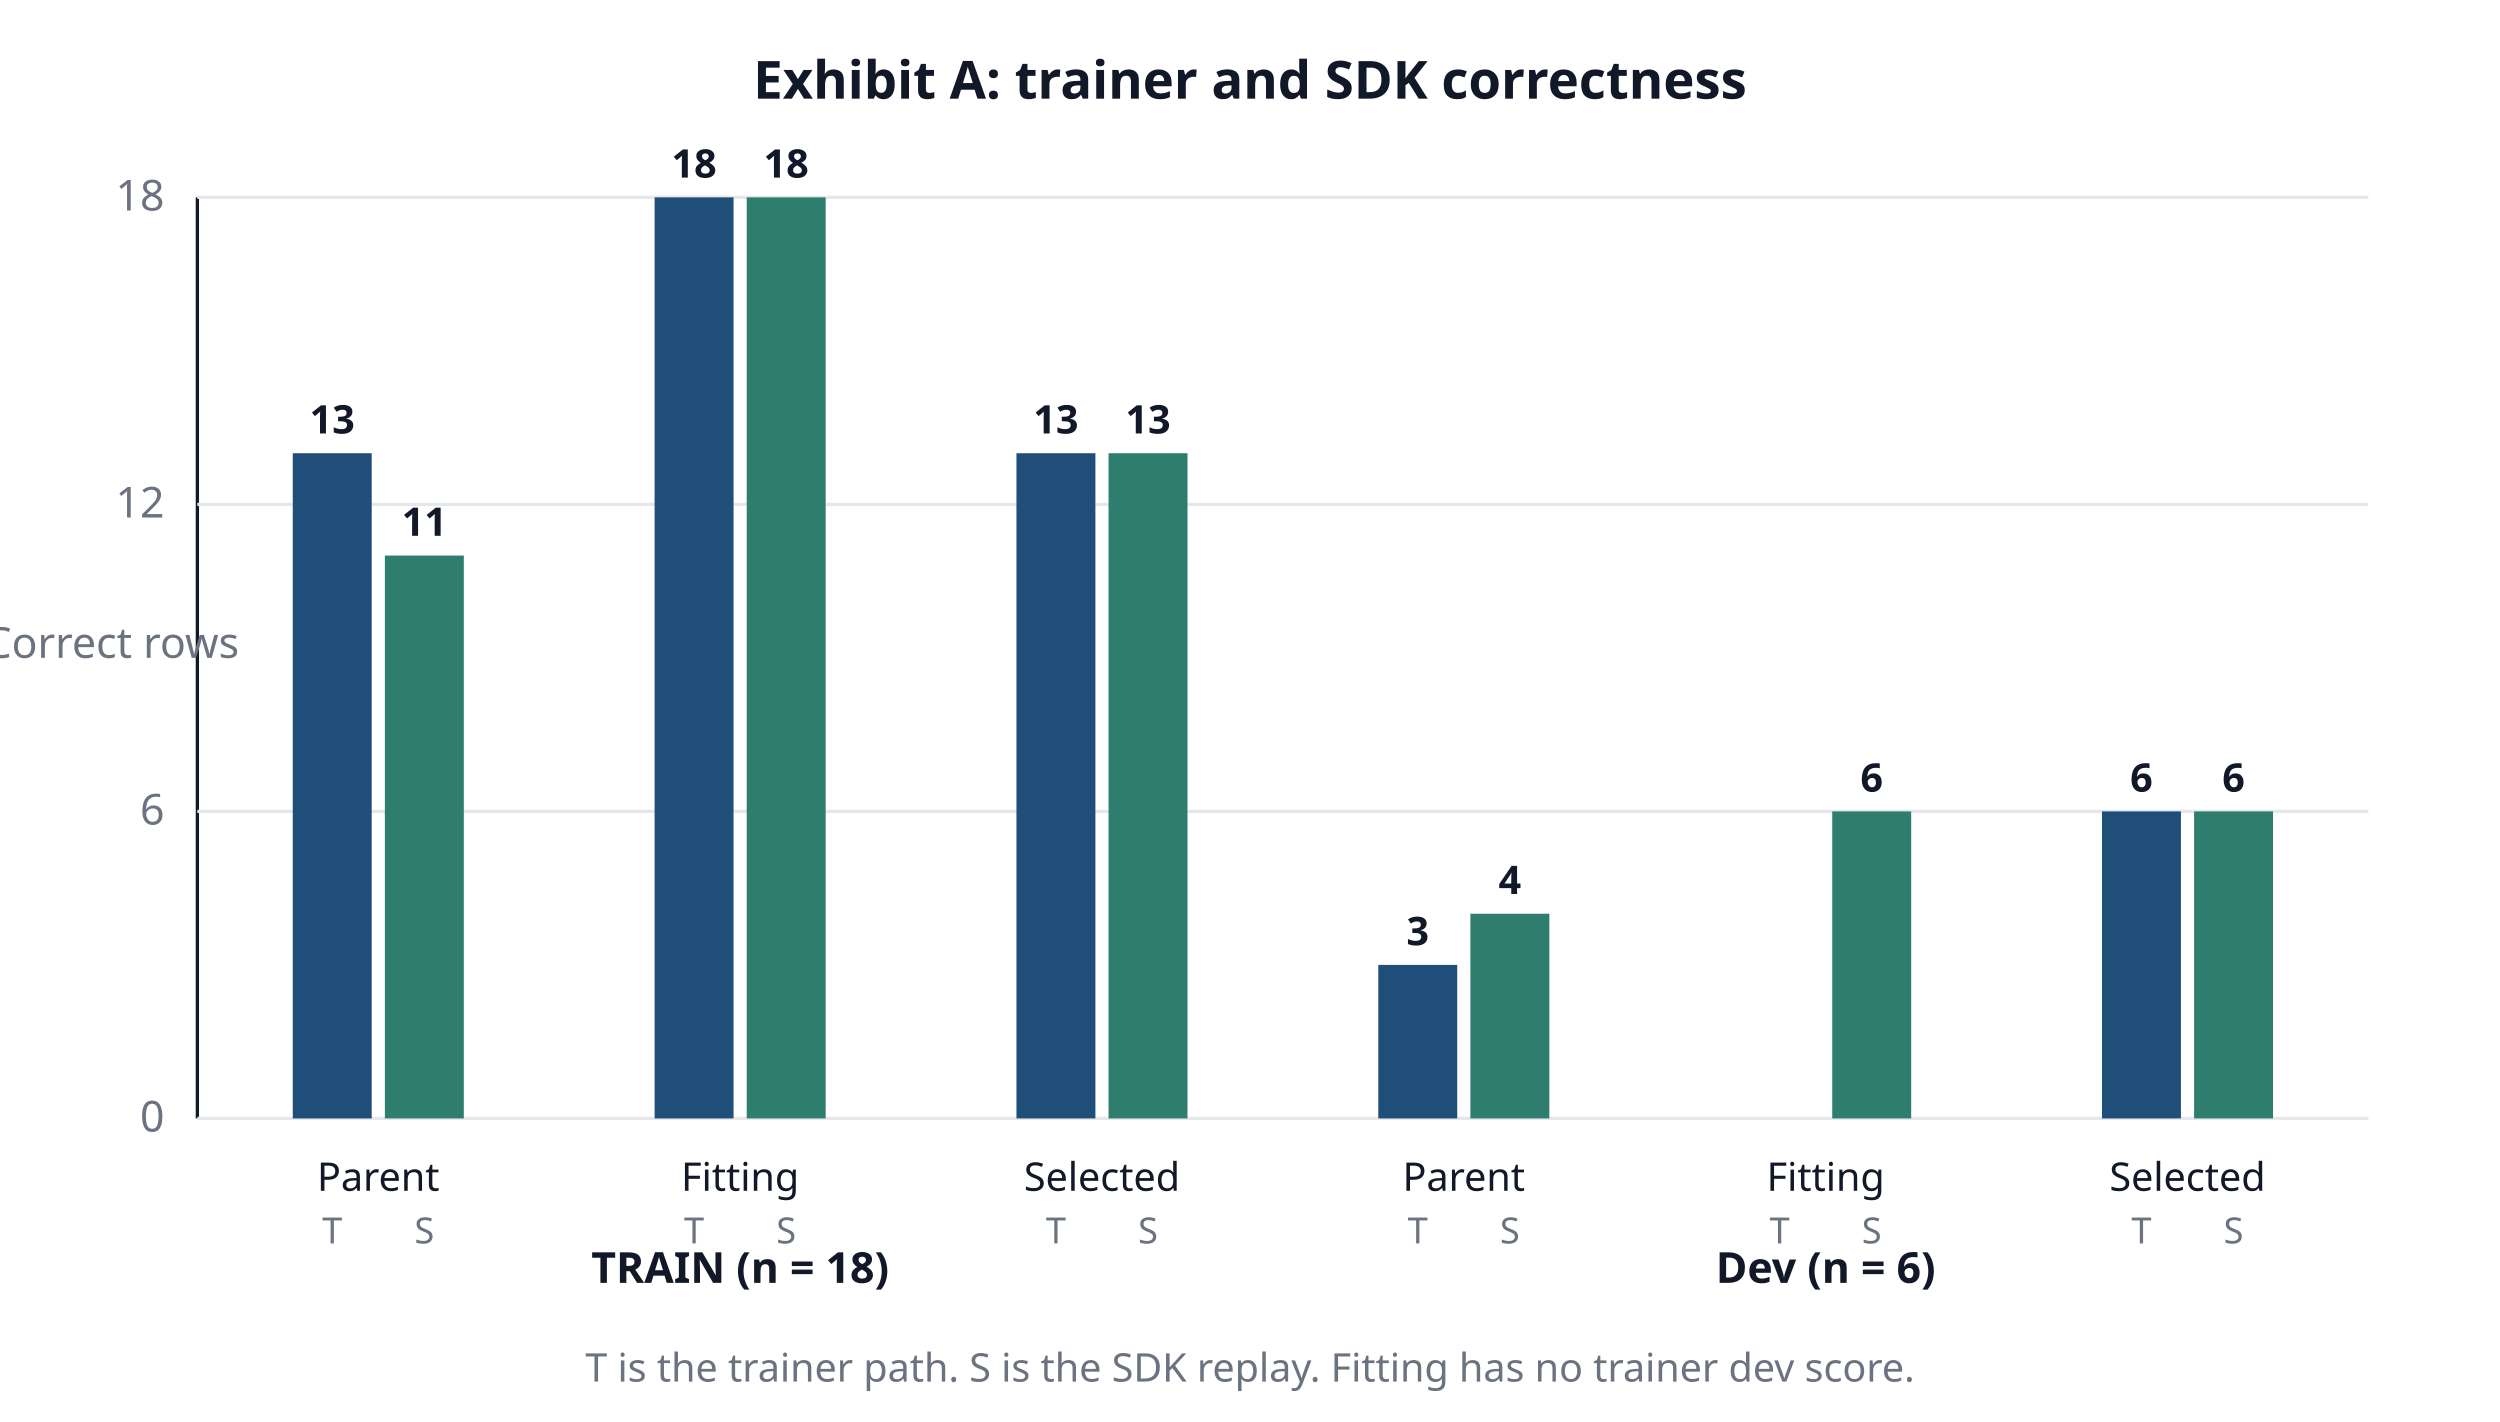
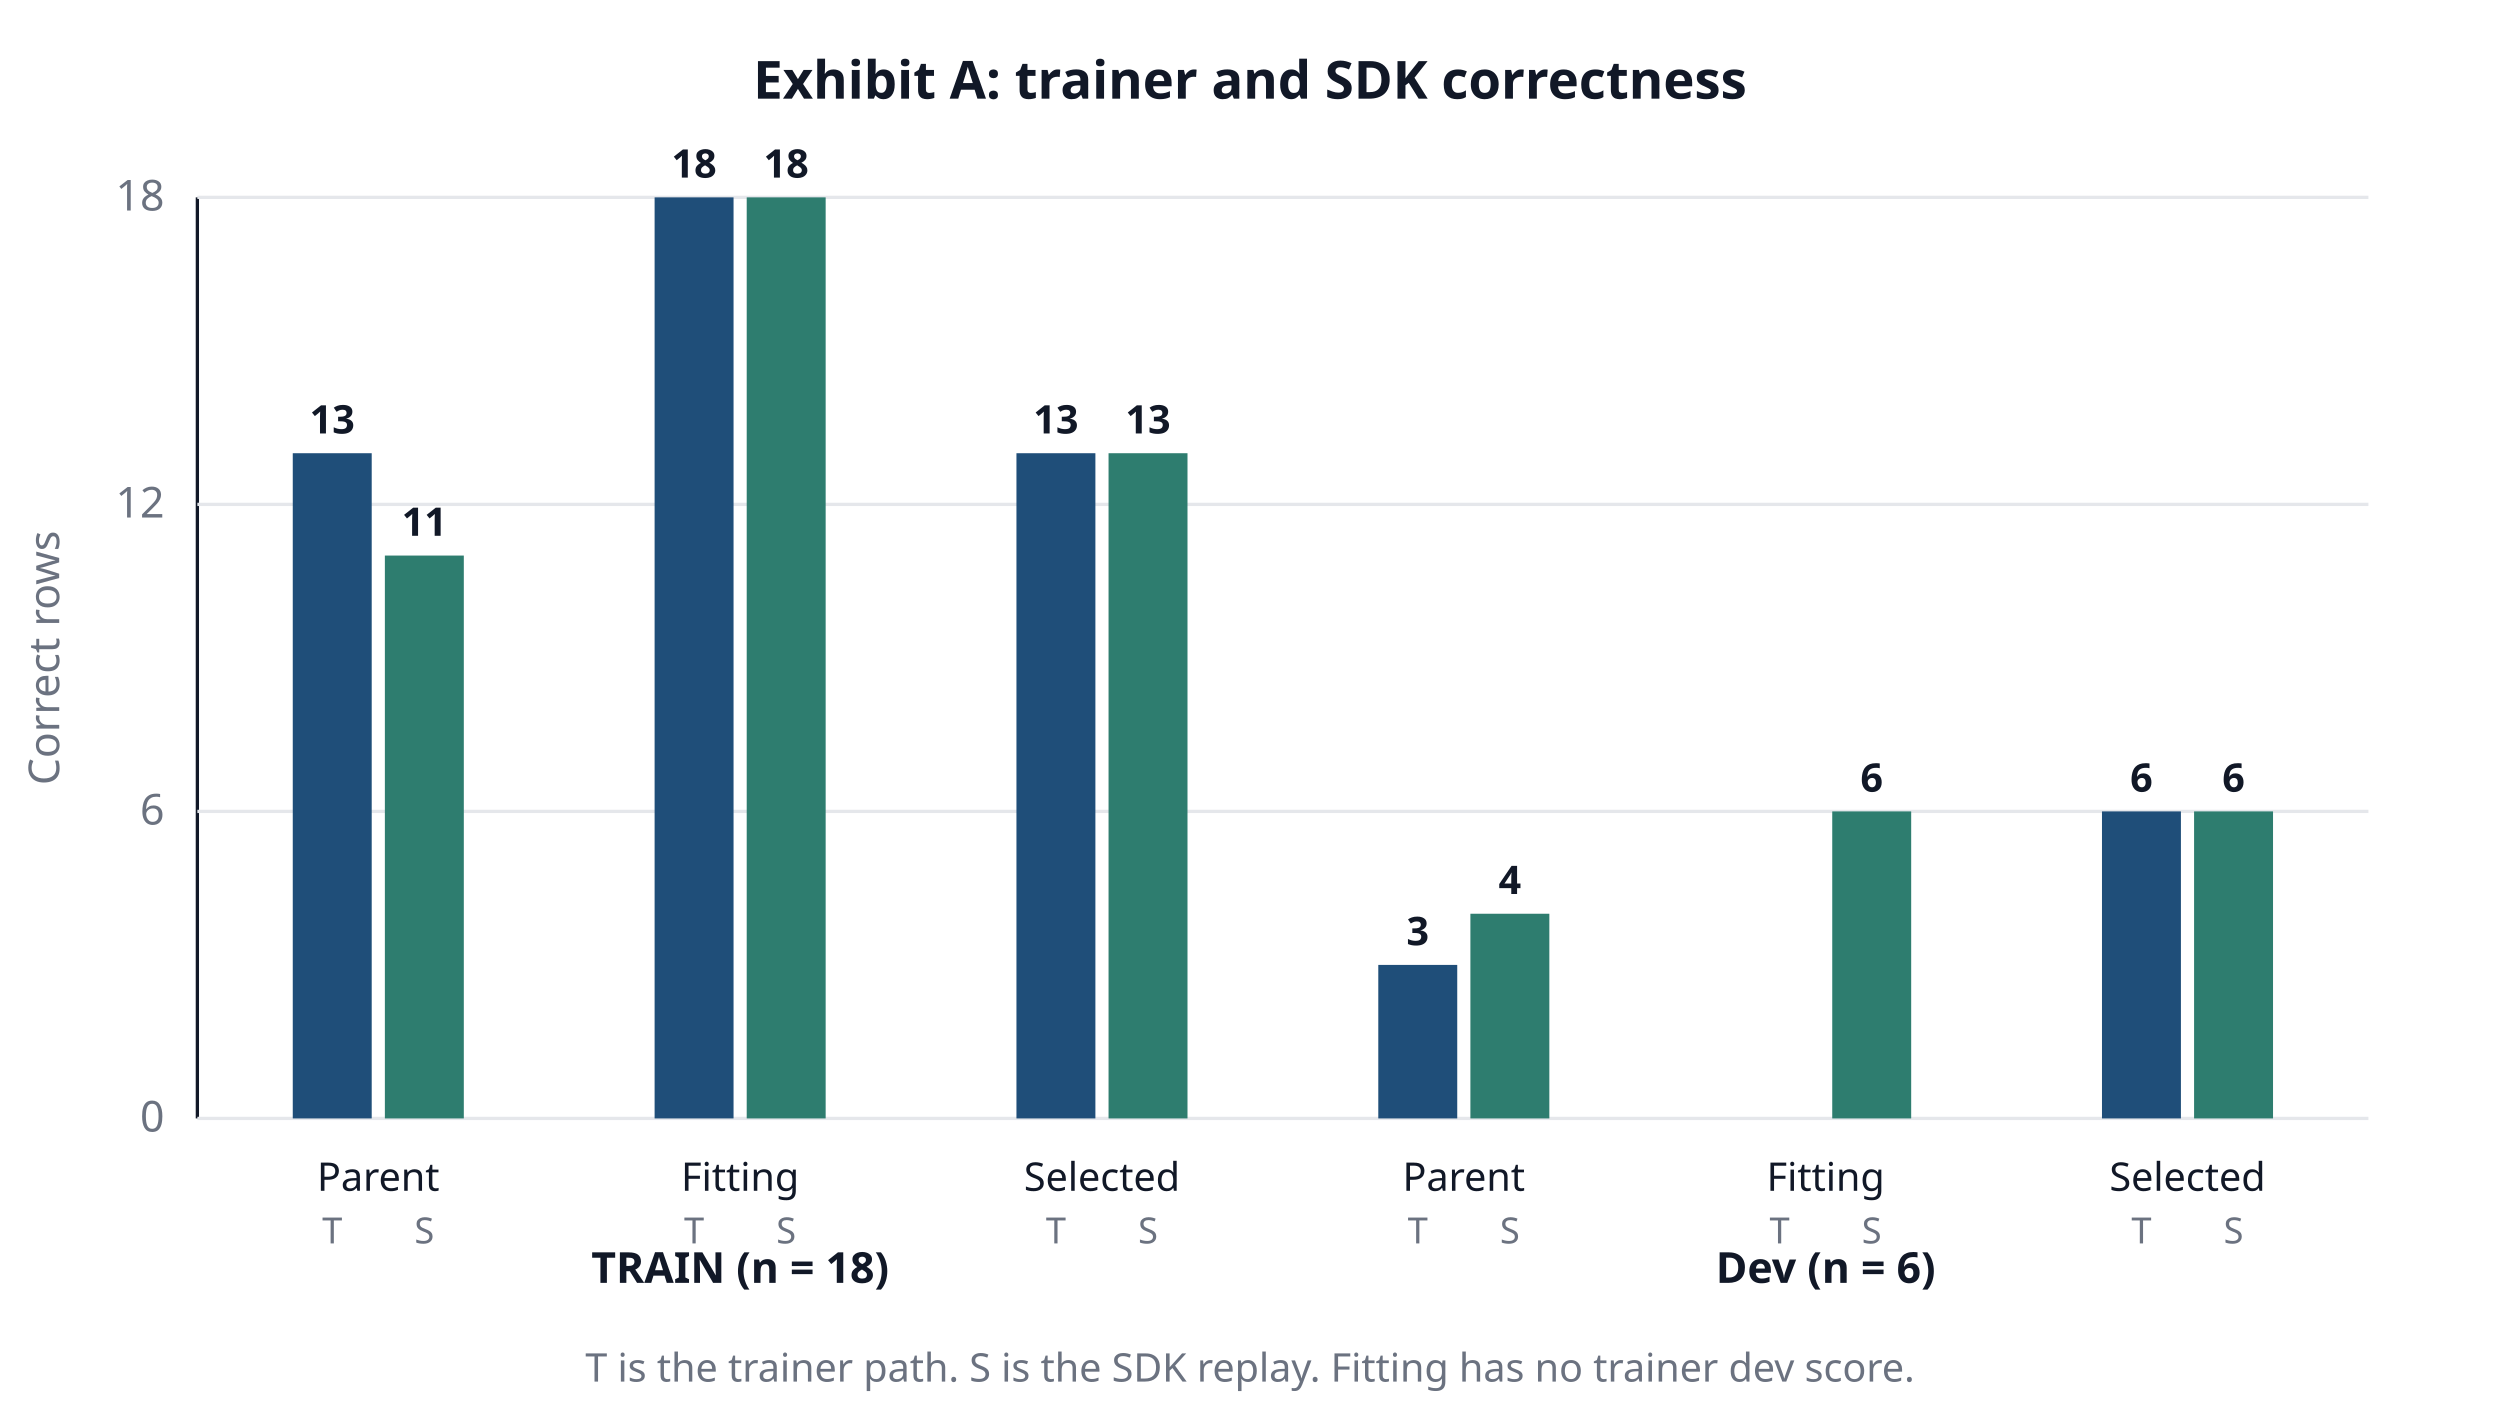
<svg xmlns="http://www.w3.org/2000/svg" style="background: #ffffff;" version="1.1" width="760px" height="432px" viewBox="0 0 760 432" role="img" aria-labelledby="figure-title figure-description">
  <text x="380" y="30" text-anchor="middle" font-family="sans-serif" font-size="16" fill="#111827" font-weight="bold">Exhibit A: trainer and SDK correctness</text>
  <line x1="60" y1="60" x2="60" y2="340" stroke="#111827" />
  <line x1="60" y1="340.0" x2="720" y2="340.0" stroke="#e5e7eb" />
  <text x="50" y="344.0" text-anchor="end" font-family="sans-serif" font-size="13" fill="#6b7280">0</text>
  <line x1="60" y1="246.667" x2="720" y2="246.667" stroke="#e5e7eb" />
  <text x="50" y="250.667" text-anchor="end" font-family="sans-serif" font-size="13" fill="#6b7280">6</text>
  <line x1="60" y1="153.333" x2="720" y2="153.333" stroke="#e5e7eb" />
  <text x="50" y="157.333" text-anchor="end" font-family="sans-serif" font-size="13" fill="#6b7280">12</text>
  <line x1="60" y1="60.0" x2="720" y2="60.0" stroke="#e5e7eb" />
  <text x="50" y="64.0" text-anchor="end" font-family="sans-serif" font-size="13" fill="#6b7280">18</text>
-   <text x="34" y="200.0" text-anchor="middle" font-family="sans-serif" font-size="13" fill="#6b7280">Correct rows</text>
+   <text x="18" y="200" text-anchor="middle" transform="rotate(-90 18 200)" font-family="sans-serif" font-size="13" fill="#6b7280">Correct rows</text>
  <text x="225.0" y="390" text-anchor="middle" font-family="sans-serif" font-size="13" fill="#111827" font-weight="bold">TRAIN (n = 18)</text>
  <text x="115.0" y="362" text-anchor="middle" font-family="sans-serif" font-size="12" fill="#111827">Parent</text>
  <rect x="89.0" y="137.778" width="24" height="202.222" fill="#1f4e79" />
  <text x="101.0" y="131.778" text-anchor="middle" font-family="sans-serif" font-size="12" fill="#111827" font-weight="bold">13</text>
  <text x="101.0" y="378" text-anchor="middle" font-family="sans-serif" font-size="11" fill="#6b7280">T</text>
  <rect x="117.0" y="168.889" width="24" height="171.111" fill="#2e7d6f" />
  <text x="129.0" y="162.889" text-anchor="middle" font-family="sans-serif" font-size="12" fill="#111827" font-weight="bold">11</text>
  <text x="129.0" y="378" text-anchor="middle" font-family="sans-serif" font-size="11" fill="#6b7280">S</text>
  <text x="225.0" y="362" text-anchor="middle" font-family="sans-serif" font-size="12" fill="#111827">Fitting</text>
  <rect x="199.0" y="60.0" width="24" height="280.0" fill="#1f4e79" />
  <text x="211.0" y="54.0" text-anchor="middle" font-family="sans-serif" font-size="12" fill="#111827" font-weight="bold">18</text>
  <text x="211.0" y="378" text-anchor="middle" font-family="sans-serif" font-size="11" fill="#6b7280">T</text>
  <rect x="227.0" y="60.0" width="24" height="280.0" fill="#2e7d6f" />
  <text x="239.0" y="54.0" text-anchor="middle" font-family="sans-serif" font-size="12" fill="#111827" font-weight="bold">18</text>
  <text x="239.0" y="378" text-anchor="middle" font-family="sans-serif" font-size="11" fill="#6b7280">S</text>
  <text x="335.0" y="362" text-anchor="middle" font-family="sans-serif" font-size="12" fill="#111827">Selected</text>
  <rect x="309.0" y="137.778" width="24" height="202.222" fill="#1f4e79" />
  <text x="321.0" y="131.778" text-anchor="middle" font-family="sans-serif" font-size="12" fill="#111827" font-weight="bold">13</text>
  <text x="321.0" y="378" text-anchor="middle" font-family="sans-serif" font-size="11" fill="#6b7280">T</text>
  <rect x="337.0" y="137.778" width="24" height="202.222" fill="#2e7d6f" />
  <text x="349.0" y="131.778" text-anchor="middle" font-family="sans-serif" font-size="12" fill="#111827" font-weight="bold">13</text>
  <text x="349.0" y="378" text-anchor="middle" font-family="sans-serif" font-size="11" fill="#6b7280">S</text>
  <text x="555.0" y="390" text-anchor="middle" font-family="sans-serif" font-size="13" fill="#111827" font-weight="bold">Dev (n = 6)</text>
  <text x="445.0" y="362" text-anchor="middle" font-family="sans-serif" font-size="12" fill="#111827">Parent</text>
  <rect x="419.0" y="293.333" width="24" height="46.667" fill="#1f4e79" />
  <text x="431.0" y="287.333" text-anchor="middle" font-family="sans-serif" font-size="12" fill="#111827" font-weight="bold">3</text>
  <text x="431.0" y="378" text-anchor="middle" font-family="sans-serif" font-size="11" fill="#6b7280">T</text>
  <rect x="447.0" y="277.778" width="24" height="62.222" fill="#2e7d6f" />
  <text x="459.0" y="271.778" text-anchor="middle" font-family="sans-serif" font-size="12" fill="#111827" font-weight="bold">4</text>
  <text x="459.0" y="378" text-anchor="middle" font-family="sans-serif" font-size="11" fill="#6b7280">S</text>
  <text x="555.0" y="362" text-anchor="middle" font-family="sans-serif" font-size="12" fill="#111827">Fitting</text>
  <text x="569.0" y="334" text-anchor="middle" font-family="sans-serif" font-size="11" fill="#6b7280">n/a</text>
  <text x="541.0" y="378" text-anchor="middle" font-family="sans-serif" font-size="11" fill="#6b7280">T</text>
  <rect x="557.0" y="246.667" width="24" height="93.333" fill="#2e7d6f" />
  <text x="569.0" y="240.667" text-anchor="middle" font-family="sans-serif" font-size="12" fill="#111827" font-weight="bold">6</text>
  <text x="569.0" y="378" text-anchor="middle" font-family="sans-serif" font-size="11" fill="#6b7280">S</text>
  <text x="665.0" y="362" text-anchor="middle" font-family="sans-serif" font-size="12" fill="#111827">Selected</text>
  <rect x="639.0" y="246.667" width="24" height="93.333" fill="#1f4e79" />
  <text x="651.0" y="240.667" text-anchor="middle" font-family="sans-serif" font-size="12" fill="#111827" font-weight="bold">6</text>
  <text x="651.0" y="378" text-anchor="middle" font-family="sans-serif" font-size="11" fill="#6b7280">T</text>
  <rect x="667.0" y="246.667" width="24" height="93.333" fill="#2e7d6f" />
  <text x="679.0" y="240.667" text-anchor="middle" font-family="sans-serif" font-size="12" fill="#111827" font-weight="bold">6</text>
  <text x="679.0" y="378" text-anchor="middle" font-family="sans-serif" font-size="11" fill="#6b7280">S</text>
  <text x="380" y="420" text-anchor="middle" font-family="sans-serif" font-size="12" fill="#6b7280">T is the trainer path. S is the SDK replay. Fitting has no trainer dev score.</text>
</svg>
